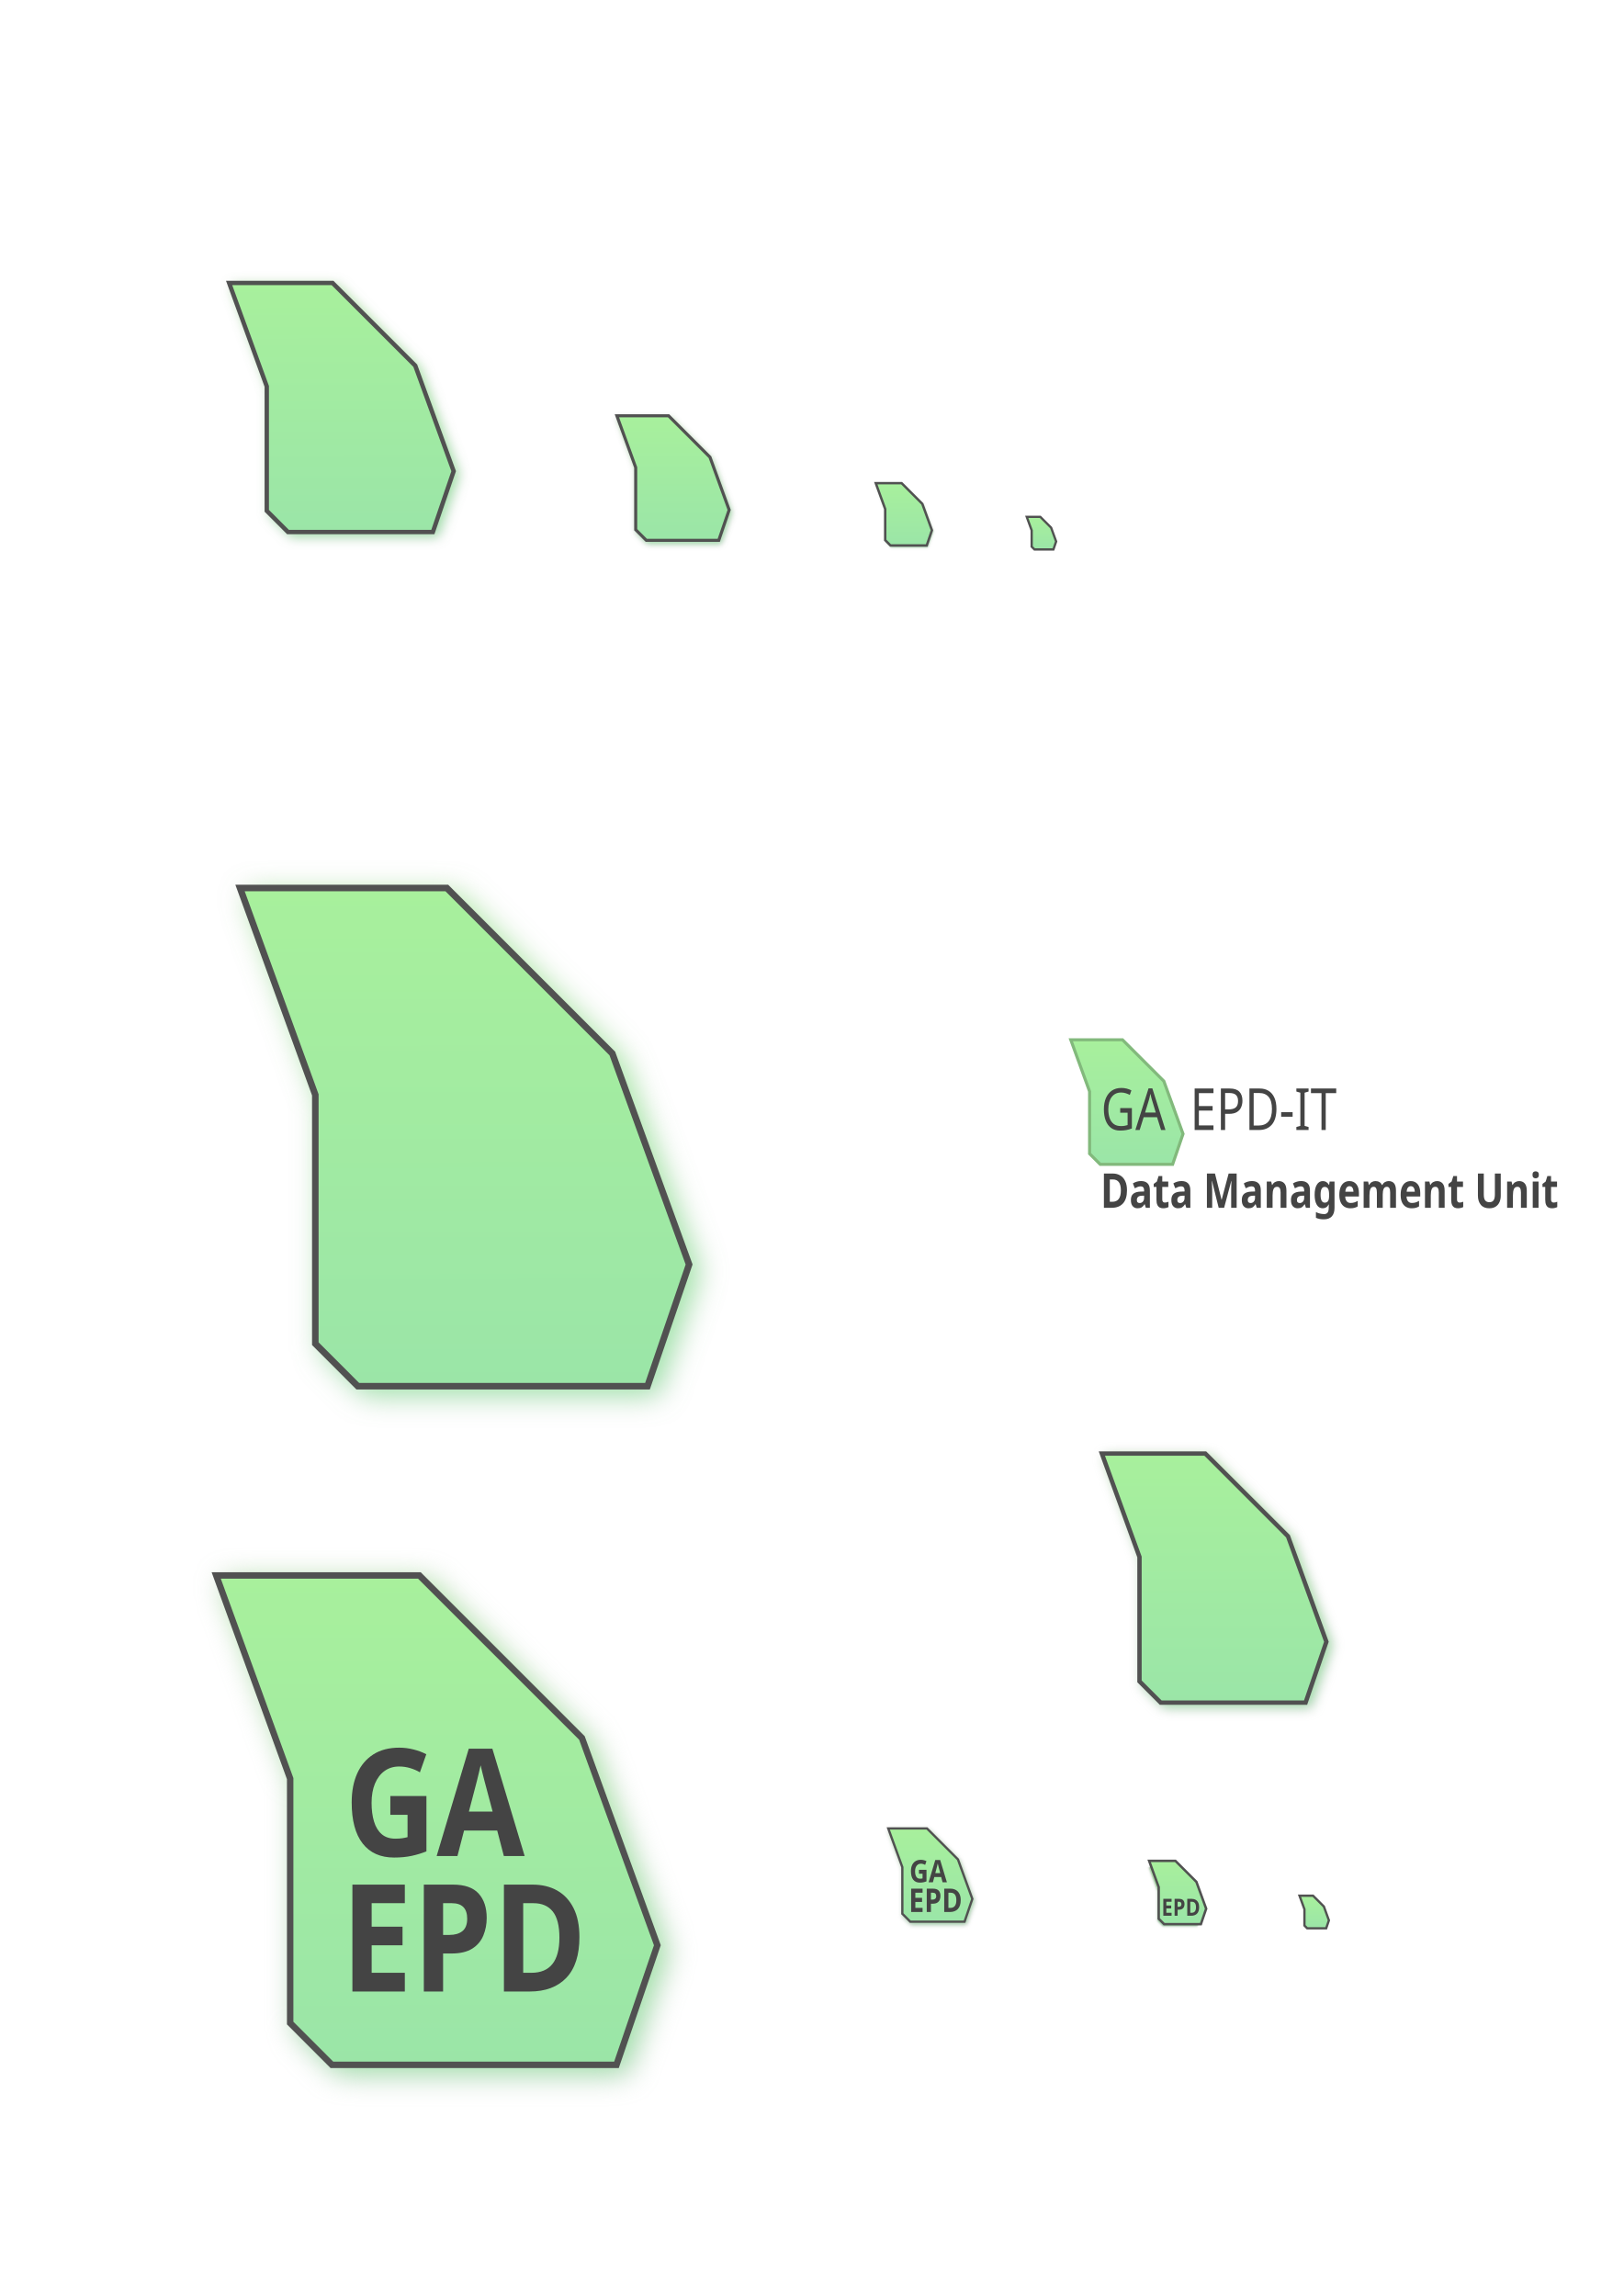
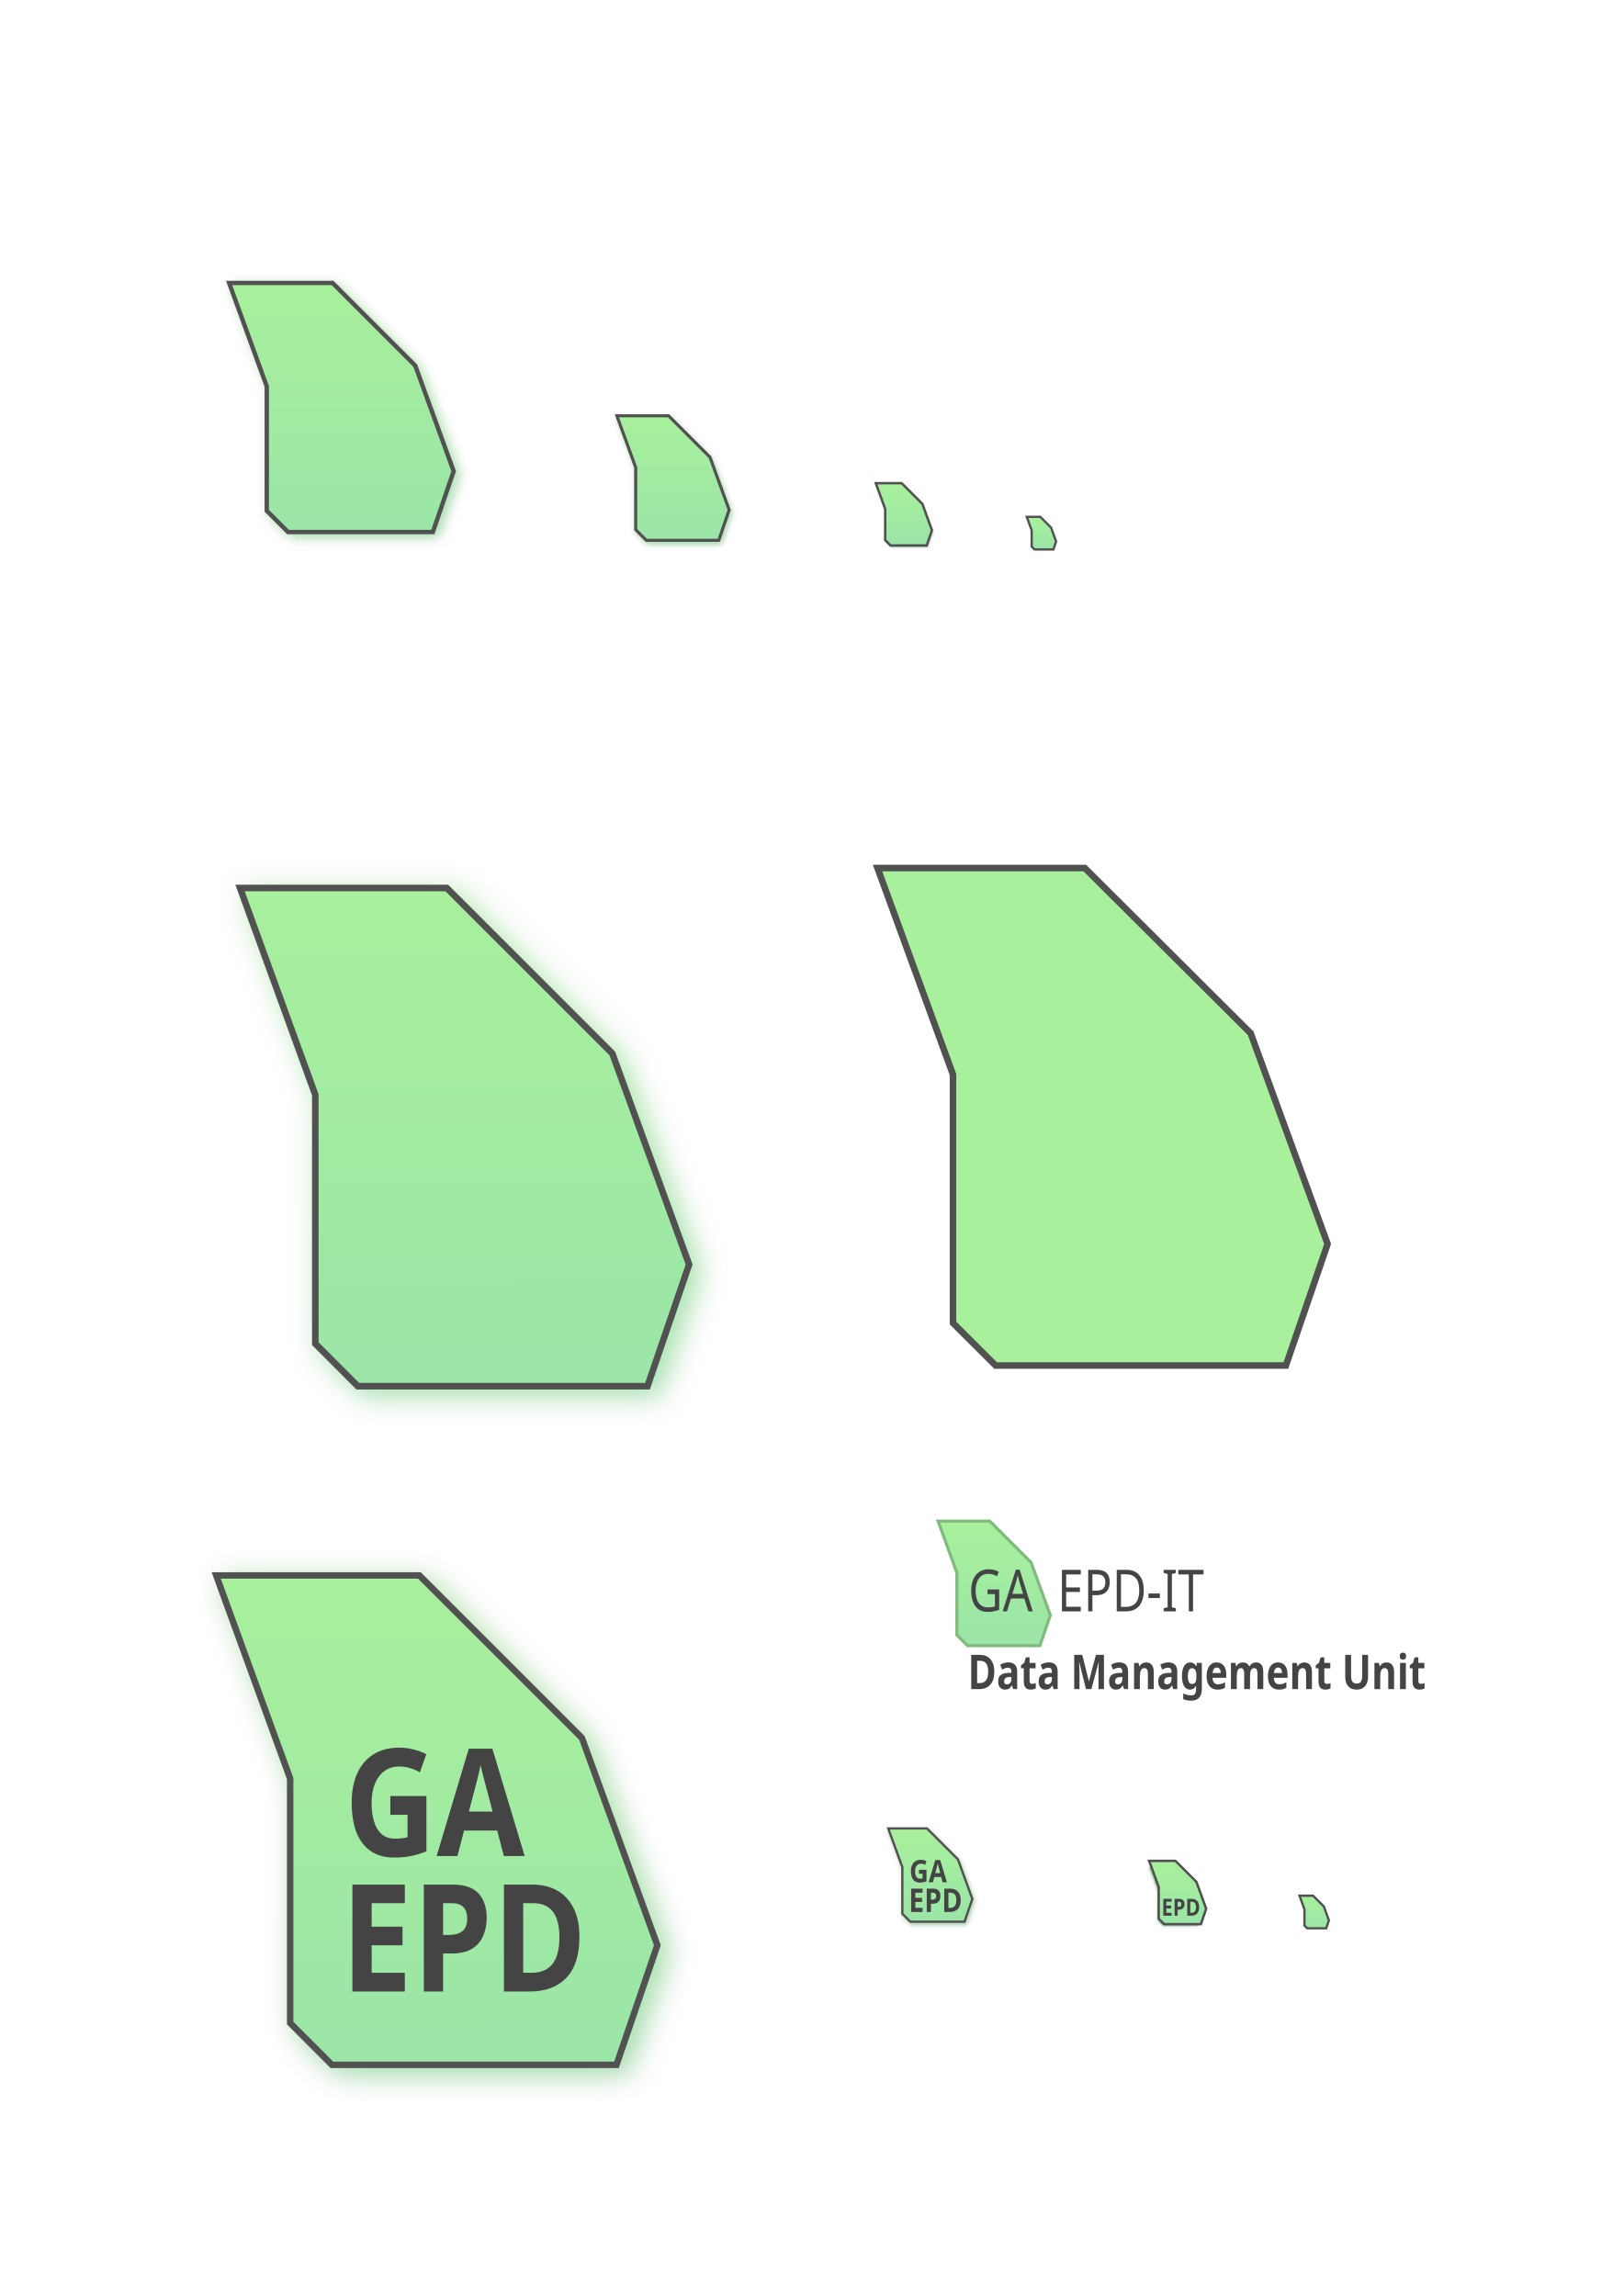
<svg xmlns="http://www.w3.org/2000/svg" xmlns:xlink="http://www.w3.org/1999/xlink" width="744.094" height="1052.362" id="svg3831" version="1.1">
  <defs id="defs3833">
    <linearGradient id="linearGradient4664">
      <stop style="stop-color:#a8f09c;stop-opacity:1;" offset="0" id="stop4666" />
      <stop style="stop-color:#94e0ad;stop-opacity:1;" offset="1" id="stop4668" />
    </linearGradient>
    <linearGradient xlink:href="#linearGradient4664" id="linearGradient4670" x1="-23.437" y1="53.597" x2="-23.33" y2="-51.084" gradientUnits="userSpaceOnUse" spreadMethod="pad" />
    <linearGradient xlink:href="#linearGradient4664" id="linearGradient4684" gradientUnits="userSpaceOnUse" spreadMethod="pad" x1="-23.437" y1="53.597" x2="-23.33" y2="-51.084" />
    <linearGradient xlink:href="#linearGradient4664" id="linearGradient4690" gradientUnits="userSpaceOnUse" spreadMethod="pad" x1="-23.437" y1="53.597" x2="-23.33" y2="-51.084" />
    <linearGradient xlink:href="#linearGradient4664" id="linearGradient4692" gradientUnits="userSpaceOnUse" spreadMethod="pad" x1="-23.437" y1="53.597" x2="-23.33" y2="-51.084" />
    <filter id="filter4714">
      <feGaussianBlur stdDeviation="1.66" id="feGaussianBlur4716" />
    </filter>
    <linearGradient xlink:href="#linearGradient4664" id="linearGradient4726" gradientUnits="userSpaceOnUse" spreadMethod="pad" x1="-23.437" y1="53.597" x2="-23.33" y2="-51.084" />
    <linearGradient xlink:href="#linearGradient4664" id="linearGradient4728" gradientUnits="userSpaceOnUse" spreadMethod="pad" x1="-23.437" y1="53.597" x2="-23.33" y2="-51.084" />
    <linearGradient xlink:href="#linearGradient4664" id="linearGradient4730" gradientUnits="userSpaceOnUse" spreadMethod="pad" x1="-23.437" y1="53.597" x2="-23.33" y2="-51.084" />
    <linearGradient xlink:href="#linearGradient4664" id="linearGradient4732" gradientUnits="userSpaceOnUse" spreadMethod="pad" x1="-23.437" y1="53.597" x2="-23.33" y2="-51.084" />
    <linearGradient xlink:href="#linearGradient4664" id="linearGradient4744" gradientUnits="userSpaceOnUse" spreadMethod="pad" x1="-23.437" y1="53.597" x2="-23.33" y2="-51.084" />
    <linearGradient xlink:href="#linearGradient4664" id="linearGradient4746" gradientUnits="userSpaceOnUse" spreadMethod="pad" x1="-23.437" y1="53.597" x2="-23.33" y2="-51.084" />
    <linearGradient xlink:href="#linearGradient4664" id="linearGradient4748" gradientUnits="userSpaceOnUse" spreadMethod="pad" x1="-23.437" y1="53.597" x2="-23.33" y2="-51.084" />
    <linearGradient xlink:href="#linearGradient4664" id="linearGradient4750" gradientUnits="userSpaceOnUse" spreadMethod="pad" x1="-23.437" y1="53.597" x2="-23.33" y2="-51.084" />
    <linearGradient xlink:href="#linearGradient4664" id="linearGradient4760" gradientUnits="userSpaceOnUse" spreadMethod="pad" x1="-23.437" y1="53.597" x2="-23.33" y2="-51.084" />
    <linearGradient xlink:href="#linearGradient4664" id="linearGradient4762" gradientUnits="userSpaceOnUse" spreadMethod="pad" x1="-23.437" y1="53.597" x2="-23.33" y2="-51.084" />
    <linearGradient xlink:href="#linearGradient4664" id="linearGradient4764" gradientUnits="userSpaceOnUse" spreadMethod="pad" x1="-23.437" y1="53.597" x2="-23.33" y2="-51.084" />
    <linearGradient xlink:href="#linearGradient4664" id="linearGradient4766" gradientUnits="userSpaceOnUse" spreadMethod="pad" x1="-23.437" y1="53.597" x2="-23.33" y2="-51.084" />
    <linearGradient xlink:href="#linearGradient4664" id="linearGradient4776" gradientUnits="userSpaceOnUse" spreadMethod="pad" x1="-23.437" y1="53.597" x2="-23.33" y2="-51.084" />
    <linearGradient xlink:href="#linearGradient4664" id="linearGradient4778" gradientUnits="userSpaceOnUse" spreadMethod="pad" x1="-23.437" y1="53.597" x2="-23.33" y2="-51.084" />
    <linearGradient xlink:href="#linearGradient4664" id="linearGradient4780" gradientUnits="userSpaceOnUse" spreadMethod="pad" x1="-23.437" y1="53.597" x2="-23.33" y2="-51.084" />
    <linearGradient xlink:href="#linearGradient4664" id="linearGradient4782" gradientUnits="userSpaceOnUse" spreadMethod="pad" x1="-23.437" y1="53.597" x2="-23.33" y2="-51.084" />
    <filter id="filter4796">
      <feGaussianBlur stdDeviation="1.992" id="feGaussianBlur4798" />
    </filter>
    <linearGradient xlink:href="#linearGradient4664" id="linearGradient3038" gradientUnits="userSpaceOnUse" spreadMethod="pad" x1="-23.437" y1="53.597" x2="-23.33" y2="-51.084" />
    <linearGradient xlink:href="#linearGradient4664" id="linearGradient3040" gradientUnits="userSpaceOnUse" spreadMethod="pad" x1="-23.437" y1="53.597" x2="-23.33" y2="-51.084" />
    <linearGradient xlink:href="#linearGradient4664" id="linearGradient3042" gradientUnits="userSpaceOnUse" spreadMethod="pad" x1="-23.437" y1="53.597" x2="-23.33" y2="-51.084" />
    <linearGradient xlink:href="#linearGradient4664-7" id="linearGradient4766-1" gradientUnits="userSpaceOnUse" spreadMethod="pad" x1="-23.437" y1="53.597" x2="-23.33" y2="-51.084" />
    <linearGradient id="linearGradient4664-7">
      <stop style="stop-color:#a8f09c;stop-opacity:1;" offset="0" id="stop4666-4" />
      <stop style="stop-color:#94e0ad;stop-opacity:1;" offset="1" id="stop4668-0" />
    </linearGradient>
    <linearGradient xlink:href="#linearGradient4664-7" id="linearGradient4764-9" gradientUnits="userSpaceOnUse" spreadMethod="pad" x1="-23.437" y1="53.597" x2="-23.33" y2="-51.084" />
    <linearGradient id="linearGradient3052">
      <stop style="stop-color:#a8f09c;stop-opacity:1;" offset="0" id="stop3054" />
      <stop style="stop-color:#94e0ad;stop-opacity:1;" offset="1" id="stop3056" />
    </linearGradient>
    <linearGradient xlink:href="#linearGradient4664-7" id="linearGradient4750-4" gradientUnits="userSpaceOnUse" spreadMethod="pad" x1="-23.437" y1="53.597" x2="-23.33" y2="-51.084" />
    <linearGradient id="linearGradient3059">
      <stop style="stop-color:#a8f09c;stop-opacity:1;" offset="0" id="stop3061" />
      <stop style="stop-color:#94e0ad;stop-opacity:1;" offset="1" id="stop3063" />
    </linearGradient>
    <linearGradient xlink:href="#linearGradient4664-7" id="linearGradient4748-8" gradientUnits="userSpaceOnUse" spreadMethod="pad" x1="-23.437" y1="53.597" x2="-23.33" y2="-51.084" />
    <linearGradient id="linearGradient3066">
      <stop style="stop-color:#a8f09c;stop-opacity:1;" offset="0" id="stop3068" />
      <stop style="stop-color:#94e0ad;stop-opacity:1;" offset="1" id="stop3070" />
    </linearGradient>
    <linearGradient xlink:href="#linearGradient4664-7" id="linearGradient4746-8" gradientUnits="userSpaceOnUse" spreadMethod="pad" x1="-23.437" y1="53.597" x2="-23.33" y2="-51.084" />
    <linearGradient id="linearGradient3073">
      <stop style="stop-color:#a8f09c;stop-opacity:1;" offset="0" id="stop3075" />
      <stop style="stop-color:#94e0ad;stop-opacity:1;" offset="1" id="stop3077" />
    </linearGradient>
    <filter color-interpolation-filters="sRGB" id="filter4714-2">
      <feGaussianBlur stdDeviation="1.66" id="feGaussianBlur4716-4" />
    </filter>
    <linearGradient xlink:href="#linearGradient4664-7" id="linearGradient4744-5" gradientUnits="userSpaceOnUse" spreadMethod="pad" x1="-23.437" y1="53.597" x2="-23.33" y2="-51.084" />
    <linearGradient id="linearGradient3082">
      <stop style="stop-color:#a8f09c;stop-opacity:1;" offset="0" id="stop3084" />
      <stop style="stop-color:#94e0ad;stop-opacity:1;" offset="1" id="stop3086" />
    </linearGradient>
    <linearGradient xlink:href="#linearGradient4664-7" id="linearGradient4732-5" gradientUnits="userSpaceOnUse" spreadMethod="pad" x1="-23.437" y1="53.597" x2="-23.33" y2="-51.084" />
    <linearGradient id="linearGradient3089">
      <stop style="stop-color:#a8f09c;stop-opacity:1;" offset="0" id="stop3091" />
      <stop style="stop-color:#94e0ad;stop-opacity:1;" offset="1" id="stop3093" />
    </linearGradient>
    <linearGradient xlink:href="#linearGradient4664-7" id="linearGradient4730-1" gradientUnits="userSpaceOnUse" spreadMethod="pad" x1="-23.437" y1="53.597" x2="-23.33" y2="-51.084" />
    <linearGradient id="linearGradient3096">
      <stop style="stop-color:#a8f09c;stop-opacity:1;" offset="0" id="stop3098" />
      <stop style="stop-color:#94e0ad;stop-opacity:1;" offset="1" id="stop3100" />
    </linearGradient>
    <linearGradient xlink:href="#linearGradient4664-7" id="linearGradient4728-7" gradientUnits="userSpaceOnUse" spreadMethod="pad" x1="-23.437" y1="53.597" x2="-23.33" y2="-51.084" />
    <linearGradient id="linearGradient3103">
      <stop style="stop-color:#a8f09c;stop-opacity:1;" offset="0" id="stop3105" />
      <stop style="stop-color:#94e0ad;stop-opacity:1;" offset="1" id="stop3107" />
    </linearGradient>
    <linearGradient xlink:href="#linearGradient4664-7" id="linearGradient4726-1" gradientUnits="userSpaceOnUse" spreadMethod="pad" x1="-23.437" y1="53.597" x2="-23.33" y2="-51.084" />
    <linearGradient id="linearGradient3114">
      <stop style="stop-color:#a8f09c;stop-opacity:1;" offset="0" id="stop3116" />
      <stop style="stop-color:#94e0ad;stop-opacity:1;" offset="1" id="stop3118" />
    </linearGradient>
-     <linearGradient xlink:href="#linearGradient4664-7" id="linearGradient4670-1" x1="-23.437" y1="53.597" x2="-23.33" y2="-51.084" gradientUnits="userSpaceOnUse" spreadMethod="pad" />
    <linearGradient id="linearGradient3121">
      <stop style="stop-color:#a8f09c;stop-opacity:1;" offset="0" id="stop3123" />
      <stop style="stop-color:#94e0ad;stop-opacity:1;" offset="1" id="stop3125" />
    </linearGradient>
-     <linearGradient xlink:href="#linearGradient4664-7" id="linearGradient4684-5" gradientUnits="userSpaceOnUse" spreadMethod="pad" x1="-23.437" y1="53.597" x2="-23.33" y2="-51.084" />
    <linearGradient id="linearGradient3128">
      <stop style="stop-color:#a8f09c;stop-opacity:1;" offset="0" id="stop3130" />
      <stop style="stop-color:#94e0ad;stop-opacity:1;" offset="1" id="stop3132" />
    </linearGradient>
-     <linearGradient xlink:href="#linearGradient4664-7" id="linearGradient4692-2" gradientUnits="userSpaceOnUse" spreadMethod="pad" x1="-23.437" y1="53.597" x2="-23.33" y2="-51.084" />
    <linearGradient id="linearGradient3135">
      <stop style="stop-color:#a8f09c;stop-opacity:1;" offset="0" id="stop3137" />
      <stop style="stop-color:#94e0ad;stop-opacity:1;" offset="1" id="stop3139" />
    </linearGradient>
    <linearGradient xlink:href="#linearGradient4664-7" id="linearGradient4690-7" gradientUnits="userSpaceOnUse" spreadMethod="pad" x1="-23.437" y1="53.597" x2="-23.33" y2="-51.084" />
    <linearGradient id="linearGradient3146">
      <stop style="stop-color:#a8f09c;stop-opacity:1;" offset="0" id="stop3148" />
      <stop style="stop-color:#94e0ad;stop-opacity:1;" offset="1" id="stop3150" />
    </linearGradient>
-     <linearGradient y2="-51.084" x2="-23.33" y1="53.597" x1="-23.437" spreadMethod="pad" gradientUnits="userSpaceOnUse" id="linearGradient3166" xlink:href="#linearGradient4664-7" />
    <linearGradient xlink:href="#linearGradient4664-1" id="linearGradient4782-3" gradientUnits="userSpaceOnUse" spreadMethod="pad" x1="-23.437" y1="53.597" x2="-23.33" y2="-51.084" />
    <linearGradient id="linearGradient4664-1">
      <stop style="stop-color:#a8f09c;stop-opacity:1;" offset="0" id="stop4666-2" />
      <stop style="stop-color:#94e0ad;stop-opacity:1;" offset="1" id="stop4668-3" />
    </linearGradient>
    <linearGradient xlink:href="#linearGradient4664-1" id="linearGradient4780-3" gradientUnits="userSpaceOnUse" spreadMethod="pad" x1="-23.437" y1="53.597" x2="-23.33" y2="-51.084" />
    <linearGradient id="linearGradient3394">
      <stop style="stop-color:#a8f09c;stop-opacity:1;" offset="0" id="stop3396" />
      <stop style="stop-color:#94e0ad;stop-opacity:1;" offset="1" id="stop3398" />
    </linearGradient>
    <linearGradient xlink:href="#linearGradient4664-1" id="linearGradient4778-4" gradientUnits="userSpaceOnUse" spreadMethod="pad" x1="-23.437" y1="53.597" x2="-23.33" y2="-51.084" />
    <linearGradient id="linearGradient3401">
      <stop style="stop-color:#a8f09c;stop-opacity:1;" offset="0" id="stop3403" />
      <stop style="stop-color:#94e0ad;stop-opacity:1;" offset="1" id="stop3405" />
    </linearGradient>
    <filter color-interpolation-filters="sRGB" id="filter4796-1">
      <feGaussianBlur stdDeviation="1.992" id="feGaussianBlur4798-1" />
    </filter>
    <linearGradient xlink:href="#linearGradient4664-1" id="linearGradient4776-3" gradientUnits="userSpaceOnUse" spreadMethod="pad" x1="-23.437" y1="53.597" x2="-23.33" y2="-51.084" />
    <linearGradient id="linearGradient3410">
      <stop style="stop-color:#a8f09c;stop-opacity:1;" offset="0" id="stop3412" />
      <stop style="stop-color:#94e0ad;stop-opacity:1;" offset="1" id="stop3414" />
    </linearGradient>
    <linearGradient y2="-51.084" x2="-23.33" y1="53.597" x1="-23.437" spreadMethod="pad" gradientUnits="userSpaceOnUse" id="linearGradient3420" xlink:href="#linearGradient4664-1" />
  </defs>
  <g id="layer1">
    <g style="fill:url(#linearGradient4692);fill-opacity:1;stroke:#515151;stroke-width:0.367;stroke-linecap:butt;stroke-linejoin:round;stroke-miterlimit:4;stroke-opacity:1;stroke-dasharray:none;filter:url(#filter4714)" transform="matrix(1.634917,0,0,-1.63492,209.8119,217.5488)" id="g4686">
      <path id="path4688" style="fill:url(#linearGradient4690);fill-opacity:1;fill-rule:nonzero;stroke:#515151;stroke-width:0.367;stroke-linecap:butt;stroke-linejoin:round;stroke-miterlimit:4;stroke-opacity:1;stroke-dasharray:none" d="m 0,0 -5.832,-17.064 -40.6,0 -5.953,5.96 0,34.879 -10.552,28.993 28.984,0 L -10.761,29.576 0,0 z" />
    </g>
    <g id="g208" transform="matrix(1.634917,0,0,-1.63492,207.8967,215.9639)" style="fill:url(#linearGradient4670);fill-opacity:1;stroke:#000000;stroke-width:1.223;stroke-linecap:butt;stroke-miterlimit:4;stroke-opacity:1;stroke-dasharray:none">
      <path d="m 0,0 -5.832,-17.064 -40.6,0 -5.953,5.96 0,34.879 -10.552,28.993 28.984,0 L -10.761,29.576 0,0 z" style="fill:url(#linearGradient4684);fill-opacity:1;fill-rule:nonzero;stroke:#515151;stroke-width:1.223;stroke-linecap:butt;stroke-miterlimit:4;stroke-opacity:1;stroke-dasharray:none" id="path210" />
    </g>
    <g id="g4718" transform="matrix(0.8174653,0,0,-0.8174598,334.9064,234.9555)" style="fill:url(#linearGradient4728);fill-opacity:1;stroke:#515151;stroke-width:0.612;stroke-linecap:butt;stroke-linejoin:round;stroke-miterlimit:4;stroke-opacity:1;stroke-dasharray:none;filter:url(#filter4714)">
      <path d="m 0,0 -5.832,-17.064 -40.6,0 -5.953,5.96 0,34.879 -10.552,28.993 28.984,0 L -10.761,29.576 0,0 z" style="fill:url(#linearGradient4726);fill-opacity:1;fill-rule:nonzero;stroke:#515151;stroke-width:0.612;stroke-linecap:butt;stroke-linejoin:round;stroke-miterlimit:4;stroke-opacity:1;stroke-dasharray:none" id="path4720" />
    </g>
    <g style="fill:url(#linearGradient4732);fill-opacity:1;stroke:#000000;stroke-width:1.713;stroke-linecap:butt;stroke-miterlimit:4;stroke-opacity:1;stroke-dasharray:none" transform="matrix(0.817458,0,0,-0.8174525,334.1484,233.7132)" id="g4722">
      <path id="path4724" style="fill:url(#linearGradient4730);fill-opacity:1;fill-rule:nonzero;stroke:#515151;stroke-width:1.713;stroke-linecap:butt;stroke-miterlimit:4;stroke-opacity:1;stroke-dasharray:none" d="m 0,0 -5.832,-17.064 -40.6,0 -5.953,5.96 0,34.879 -10.552,28.993 28.984,0 L -10.761,29.576 0,0 z" />
    </g>
    <g style="fill:url(#linearGradient4746);fill-opacity:1;stroke:#515151;stroke-width:0.493;stroke-linecap:butt;stroke-linejoin:round;stroke-miterlimit:4;stroke-opacity:1;stroke-dasharray:none;filter:url(#filter4714)" transform="matrix(0.4087326,0,0,-0.4087299,427.4532,243.6588)" id="g4736">
      <path id="path4738" style="fill:url(#linearGradient4744);fill-opacity:1;fill-rule:nonzero;stroke:#515151;stroke-width:0.493;stroke-linecap:butt;stroke-linejoin:round;stroke-miterlimit:4;stroke-opacity:1;stroke-dasharray:none" d="m 0,0 -5.832,-17.064 -40.6,0 -5.953,5.96 0,34.879 -10.552,28.993 28.984,0 L -10.761,29.576 0,0 z" />
    </g>
    <g id="g4740" transform="matrix(0.408729,0,0,-0.4087263,427.0742,243.0377)" style="fill:url(#linearGradient4750);fill-opacity:1;stroke:#000000;stroke-width:2.691;stroke-linecap:butt;stroke-miterlimit:4;stroke-opacity:1;stroke-dasharray:none">
      <path d="m 0,0 -5.832,-17.064 -40.6,0 -5.953,5.96 0,34.879 -10.552,28.993 28.984,0 L -10.761,29.576 0,0 z" style="fill:url(#linearGradient4748);fill-opacity:1;fill-rule:nonzero;stroke:#515151;stroke-width:2.691;stroke-linecap:butt;stroke-miterlimit:4;stroke-opacity:1;stroke-dasharray:none" id="path4742" />
    </g>
    <g style="fill:url(#linearGradient4766);fill-opacity:1;stroke:#000000;stroke-width:4.893;stroke-linecap:butt;stroke-miterlimit:4;stroke-opacity:1;stroke-dasharray:none" transform="matrix(0.2141192,0,0,-0.2141177,483.9999,248.1846)" id="g4756">
      <path id="path4758" style="fill:url(#linearGradient4764);fill-opacity:1;fill-rule:nonzero;stroke:#515151;stroke-width:4.893;stroke-linecap:butt;stroke-miterlimit:4;stroke-opacity:1;stroke-dasharray:none" d="m 0,0 -5.832,-17.064 -40.6,0 -5.953,5.96 0,34.879 -10.552,28.993 28.984,0 L -10.761,29.576 0,0 z" />
    </g>
    <g id="g4768" transform="matrix(3.269833,0,0,-3.269839,319.6237,582.7354)" style="fill:url(#linearGradient4778);fill-opacity:1;stroke:#515151;stroke-width:0.306;stroke-linecap:butt;stroke-linejoin:round;stroke-miterlimit:4;stroke-opacity:1;stroke-dasharray:none;filter:url(#filter4796)">
      <path d="m 0,0 -5.832,-17.064 -40.6,0 -5.953,5.96 0,34.879 -10.552,28.993 28.984,0 L -10.761,29.576 0,0 z" style="fill:url(#linearGradient4776);fill-opacity:1;fill-rule:nonzero;stroke:#515151;stroke-width:0.306;stroke-linecap:butt;stroke-linejoin:round;stroke-miterlimit:4;stroke-opacity:1;stroke-dasharray:none" id="path4770" />
    </g>
    <g style="fill:url(#linearGradient4782);fill-opacity:1;stroke:#000000;stroke-width:0.917;stroke-linecap:butt;stroke-miterlimit:4;stroke-opacity:1;stroke-dasharray:none" transform="matrix(3.269833,0,0,-3.269839,315.7935,579.5656)" id="g4772">
      <path id="path4774" style="fill:url(#linearGradient4780);fill-opacity:1;fill-rule:nonzero;stroke:#515151;stroke-width:0.917;stroke-linecap:butt;stroke-miterlimit:4;stroke-opacity:1;stroke-dasharray:none" d="m 0,0 -5.832,-17.064 -40.6,0 -5.953,5.96 0,34.879 -10.552,28.993 28.984,0 L -10.761,29.576 0,0 z" />
    </g>
-     <g id="g3032" transform="matrix(0.817458,0,0,-0.8174525,542.1484,519.7132)" style="fill:url(#linearGradient3042);fill-opacity:1;stroke:#82b97c;stroke-width:1.713;stroke-linecap:butt;stroke-miterlimit:4;stroke-opacity:1;stroke-dasharray:none">
-       <path d="m 0,0 -5.832,-17.064 -40.6,0 -5.953,5.96 0,34.879 -10.552,28.993 28.984,0 L -10.761,29.576 0,0 z" style="fill:url(#linearGradient3040);fill-opacity:1;fill-rule:nonzero;stroke:#82b97c;stroke-width:1.713;stroke-linecap:butt;stroke-miterlimit:4;stroke-opacity:1;stroke-dasharray:none" id="path3034" />
-     </g>
-     <text xml:space="preserve" style="font-style:normal;font-variant:normal;font-weight:normal;font-stretch:normal;font-size:24px;line-height:125%;font-family:'Nexa Bold';-inkscape-font-specification:'Nexa Bold';letter-spacing:0px;word-spacing:0px;fill:#444444;fill-opacity:1;stroke:none" x="559.893" y="466.745" id="EPD" transform="scale(0.9011638,1.109676)">
-       <tspan id="tspan3046" x="559.893" y="466.745" style="font-style:normal;font-variant:normal;font-weight:normal;font-stretch:normal;font-size:24px;font-family:'Nexa Bold';-inkscape-font-specification:'Nexa Bold';fill:#444444;fill-opacity:1;stroke:none">GA  EPD-IT</tspan>
-     </text>
-     <text xml:space="preserve" style="font-size:19.826px;font-style:normal;font-variant:normal;font-weight:bold;font-stretch:normal;line-height:125%;letter-spacing:0px;word-spacing:0px;fill:#444444;fill-opacity:1;stroke:none;font-family:Nexa Bold;-inkscape-font-specification:'Nexa Bold, Bold'" x="559.594" y="498.871" id="text3043" transform="scale(0.9011628,1.109677)">
-       <tspan id="tspan3045" x="559.594" y="498.871">Data Management Unit</tspan>
-     </text>
-     <g style="fill:url(#linearGradient4692-2);fill-opacity:1;stroke:#515151;stroke-width:0.367;stroke-linecap:butt;stroke-linejoin:round;stroke-miterlimit:4;stroke-opacity:1;stroke-dasharray:none;filter:url(#filter4714-2)" transform="matrix(1.634917,0,0,-1.63492,609.7559,754.0825)" id="g4686-6">
-       <path id="path4688-1" style="fill:url(#linearGradient3166);fill-opacity:1;fill-rule:nonzero;stroke:#515151;stroke-width:0.367;stroke-linecap:butt;stroke-linejoin:round;stroke-miterlimit:4;stroke-opacity:1;stroke-dasharray:none" d="m 0,0 -5.832,-17.064 -40.6,0 -5.953,5.96 0,34.879 -10.552,28.993 28.984,0 L -10.761,29.576 0,0 z" />
-     </g>
-     <g id="g208-4" transform="matrix(1.634917,0,0,-1.63492,607.8408,752.4977)" style="fill:url(#linearGradient4670-1);fill-opacity:1;stroke:#000000;stroke-width:1.223;stroke-linecap:butt;stroke-miterlimit:4;stroke-opacity:1;stroke-dasharray:none">
-       <path d="m 0,0 -5.832,-17.064 -40.6,0 -5.953,5.96 0,34.879 -10.552,28.993 28.984,0 L -10.761,29.576 0,0 z" style="fill:url(#linearGradient4684-5);fill-opacity:1;fill-rule:nonzero;stroke:#515151;stroke-width:1.223;stroke-linecap:butt;stroke-miterlimit:4;stroke-opacity:1;stroke-dasharray:none" id="path210-2" />
-     </g>
+     <g id="g3032" transform="matrix(0.817458,0,0,-0.8174525,481.3372,740.3305)" style="fill:url(#linearGradient3042);fill-opacity:1;stroke:#82b97c;stroke-width:1.713;stroke-linecap:butt;stroke-miterlimit:4;stroke-dasharray:none;stroke-opacity:1">
+       <path d="m 0,0 -5.832,-17.064 -40.6,0 -5.953,5.96 0,34.879 -10.552,28.993 28.984,0 L -10.761,29.576 0,0 Z" style="fill:url(#linearGradient3040);fill-opacity:1;fill-rule:nonzero;stroke:#82b97c;stroke-width:1.713;stroke-linecap:butt;stroke-miterlimit:4;stroke-dasharray:none;stroke-opacity:1" id="path3034" />
+     </g>
+     <text xml:space="preserve" style="font-style:normal;font-variant:normal;font-weight:normal;font-stretch:normal;font-size:24px;line-height:125%;font-family:'Nexa Bold';-inkscape-font-specification:'Nexa Bold';letter-spacing:0px;word-spacing:0px;fill:#444444;fill-opacity:1;stroke:none" x="492.413" y="665.558" id="EPD" transform="scale(0.9011638,1.109676)">
+       <tspan id="tspan3046" x="492.413" y="665.558" style="font-style:normal;font-variant:normal;font-weight:normal;font-stretch:normal;font-size:24px;font-family:'Nexa Bold';-inkscape-font-specification:'Nexa Bold';fill:#444444;fill-opacity:1;stroke:none">GA  EPD-IT</tspan>
+     </text>
+     <text xml:space="preserve" style="font-style:normal;font-variant:normal;font-weight:bold;font-stretch:normal;font-size:19.826px;line-height:125%;font-family:'Nexa Bold';-inkscape-font-specification:'Nexa Bold, Bold';letter-spacing:0px;word-spacing:0px;fill:#444444;fill-opacity:1;stroke:none" x="492.113" y="697.683" id="text3043" transform="scale(0.9011628,1.109677)">
+       <tspan id="tspan3045" x="492.113" y="697.683">Data Management Unit</tspan>
+     </text>
    <g id="g4718-3" transform="matrix(0.6121725,0,0,-0.6121684,446.1538,871.2906)" style="fill:url(#linearGradient4728-7);fill-opacity:1;stroke:#515151;stroke-width:0.612;stroke-linecap:butt;stroke-linejoin:round;stroke-miterlimit:4;stroke-opacity:1;stroke-dasharray:none;filter:url(#filter4714-2)">
      <path d="m 0,0 -5.832,-17.064 -40.6,0 -5.953,5.96 0,34.879 -10.552,28.993 28.984,0 L -10.761,29.576 0,0 z" style="fill:url(#linearGradient4726-1);fill-opacity:1;fill-rule:nonzero;stroke:#515151;stroke-width:0.612;stroke-linecap:butt;stroke-linejoin:round;stroke-miterlimit:4;stroke-opacity:1;stroke-dasharray:none" id="path4720-2" />
    </g>
    <g style="fill:url(#linearGradient4732-5);fill-opacity:1;stroke:#000000;stroke-width:1.713;stroke-linecap:butt;stroke-miterlimit:4;stroke-opacity:1;stroke-dasharray:none" transform="matrix(0.6121671,0,0,-0.612163,445.5862,870.3603)" id="g4722-2">
      <path id="path4724-1" style="fill:url(#linearGradient4730-1);fill-opacity:1;fill-rule:nonzero;stroke:#515151;stroke-width:1.713;stroke-linecap:butt;stroke-miterlimit:4;stroke-opacity:1;stroke-dasharray:none" d="m 0,0 -5.832,-17.064 -40.6,0 -5.953,5.96 0,34.879 -10.552,28.993 28.984,0 L -10.761,29.576 0,0 z" />
    </g>
    <g style="fill:url(#linearGradient4746-8);fill-opacity:1;stroke:#515151;stroke-width:0.493;stroke-linecap:butt;stroke-linejoin:round;stroke-miterlimit:4;stroke-opacity:1;stroke-dasharray:none;filter:url(#filter4714-2)" transform="matrix(0.3847668,0,0,-0.3847642,550.8435,876.1691)" id="g4736-6">
      <path id="path4738-8" style="fill:url(#linearGradient4744-5);fill-opacity:1;fill-rule:nonzero;stroke:#515151;stroke-width:0.493;stroke-linecap:butt;stroke-linejoin:round;stroke-miterlimit:4;stroke-opacity:1;stroke-dasharray:none" d="m 0,0 -5.832,-17.064 -40.6,0 -5.953,5.96 0,34.879 -10.552,28.993 28.984,0 L -10.761,29.576 0,0 z" />
    </g>
    <g id="g4740-5" transform="matrix(0.4153686,0,0,-0.4153658,552.7557,874.8391)" style="fill:url(#linearGradient4750-4);fill-opacity:1;stroke:#000000;stroke-width:2.691;stroke-linecap:butt;stroke-miterlimit:4;stroke-opacity:1;stroke-dasharray:none">
      <path d="m 0,0 -5.832,-17.064 -40.6,0 -5.953,5.96 0,34.879 -10.552,28.993 28.984,0 L -10.761,29.576 0,0 z" style="fill:url(#linearGradient4748-8);fill-opacity:1;fill-rule:nonzero;stroke:#515151;stroke-width:2.691;stroke-linecap:butt;stroke-miterlimit:4;stroke-opacity:1;stroke-dasharray:none" id="path4742-7" />
    </g>
    <g style="fill:url(#linearGradient4766-1);fill-opacity:1;stroke:#000000;stroke-width:4.893;stroke-linecap:butt;stroke-miterlimit:4;stroke-opacity:1;stroke-dasharray:none" transform="matrix(0.2141192,0,0,-0.2141177,608.9999,880.1846)" id="g4756-6">
      <path id="path4758-1" style="fill:url(#linearGradient4764-9);fill-opacity:1;fill-rule:nonzero;stroke:#515151;stroke-width:4.893;stroke-linecap:butt;stroke-miterlimit:4;stroke-opacity:1;stroke-dasharray:none" d="m 0,0 -5.832,-17.064 -40.6,0 -5.953,5.96 0,34.879 -10.552,28.993 28.984,0 L -10.761,29.576 0,0 z" />
    </g>
    <g id="g4768-8" transform="matrix(3.212152,0,0,-3.212158,305.0075,894.7056)" style="fill:url(#linearGradient4778-4);fill-opacity:1;stroke:#515151;stroke-width:0.306;stroke-linecap:butt;stroke-linejoin:round;stroke-miterlimit:4;stroke-opacity:1;stroke-dasharray:none;filter:url(#filter4796-1)">
      <path d="m 0,0 -5.832,-17.064 -40.6,0 -5.953,5.96 0,34.879 -10.552,28.993 28.984,0 L -10.761,29.576 0,0 z" style="fill:url(#linearGradient3420);fill-opacity:1;fill-rule:nonzero;stroke:#515151;stroke-width:0.306;stroke-linecap:butt;stroke-linejoin:round;stroke-miterlimit:4;stroke-opacity:1;stroke-dasharray:none" id="path4770-7" />
    </g>
    <g style="fill:url(#linearGradient4782-3);fill-opacity:1;stroke:#000000;stroke-width:0.917;stroke-linecap:butt;stroke-miterlimit:4;stroke-opacity:1;stroke-dasharray:none" transform="matrix(3.212152,0,0,-3.212158,301.2448,891.5918)" id="g4772-4">
      <path id="path4774-2" style="fill:url(#linearGradient4780-3);fill-opacity:1;fill-rule:nonzero;stroke:#515151;stroke-width:0.917;stroke-linecap:butt;stroke-miterlimit:4;stroke-opacity:1;stroke-dasharray:none" d="m 0,0 -5.832,-17.064 -40.6,0 -5.953,5.96 0,34.879 -10.552,28.993 28.984,0 L -10.761,29.576 0,0 z" />
    </g>
    <text xml:space="preserve" style="font-size:17.593px;font-style:normal;font-weight:normal;line-height:125%;letter-spacing:0px;word-spacing:0px;fill:#444444;fill-opacity:1;stroke:none;font-family:Nexa Light;-inkscape-font-specification:Nexa Light" x="169.281" y="842.436" id="text3473" transform="scale(0.922915,1.083523)">
      <tspan id="tspan3475" x="169.281" y="842.436" style="font-size:63.333px;font-style:normal;font-variant:normal;font-weight:bold;font-stretch:normal;fill:#444444;fill-opacity:1;font-family:Nexa Bold;-inkscape-font-specification:'Nexa Bold, Bold'">EPD</tspan>
    </text>
    <text xml:space="preserve" style="font-size:40px;font-style:normal;font-weight:normal;line-height:125%;letter-spacing:0px;word-spacing:0px;fill:#000000;fill-opacity:1;stroke:none;font-family:Nexa Light;-inkscape-font-specification:Nexa Light" x="161.22" y="786.49" id="text4245">
      <tspan id="tspan4247" x="161.22" y="786.49" />
    </text>
    <text xml:space="preserve" style="font-size:17.593px;font-style:normal;font-weight:normal;line-height:125%;letter-spacing:0px;word-spacing:0px;fill:#444444;fill-opacity:1;stroke:none;font-family:Nexa Light;-inkscape-font-specification:Nexa Light" x="170.957" y="785.128" id="text3473-7" transform="scale(0.922915,1.083523)">
      <tspan id="tspan3475-7" x="170.957" y="785.128" style="font-size:63.333px;font-style:normal;font-variant:normal;font-weight:bold;font-stretch:normal;fill:#444444;fill-opacity:1;font-family:Nexa Bold;-inkscape-font-specification:'Nexa Bold, Bold'">GA</tspan>
    </text>
    <text xml:space="preserve" style="font-size:3.84px;font-style:normal;font-weight:normal;line-height:125%;letter-spacing:0px;word-spacing:0px;fill:#444444;fill-opacity:1;stroke:none;font-family:Nexa Light;-inkscape-font-specification:Nexa Light" x="451.18" y="808.808" id="text3473-9" transform="scale(0.922915,1.083523)">
      <tspan id="tspan3475-3" x="451.18" y="808.808" style="font-size:13.824px;font-style:normal;font-variant:normal;font-weight:bold;font-stretch:normal;fill:#444444;fill-opacity:1;font-family:Nexa Bold;-inkscape-font-specification:'Nexa Bold, Bold'">EPD</tspan>
    </text>
    <text xml:space="preserve" style="font-size:3.657px;font-style:normal;font-weight:normal;line-height:125%;letter-spacing:0px;word-spacing:0px;fill:#444444;fill-opacity:1;stroke:none;font-family:Nexa Light;-inkscape-font-specification:Nexa Light" x="451.559" y="796.248" id="text3473-7-1" transform="scale(0.922915,1.083523)">
      <tspan id="tspan3475-7-9" x="451.559" y="796.248" style="font-size:13.167px;font-style:normal;font-variant:normal;font-weight:bold;font-stretch:normal;fill:#444444;fill-opacity:1;font-family:Nexa Bold;-inkscape-font-specification:'Nexa Bold, Bold'">GA</tspan>
    </text>
    <text xml:space="preserve" style="font-size:2.779px;font-style:normal;font-weight:normal;line-height:125%;letter-spacing:0px;word-spacing:0px;fill:#444444;fill-opacity:1;stroke:none;font-family:Nexa Light;-inkscape-font-specification:Nexa Light" x="576.73" y="810.383" id="text3473-9-8" transform="scale(0.922915,1.083523)">
      <tspan id="tspan3475-3-6" x="576.73" y="810.383" style="font-size:10.006px;font-style:normal;font-variant:normal;font-weight:bold;font-stretch:normal;fill:#444444;fill-opacity:1;font-family:Nexa Bold;-inkscape-font-specification:'Nexa Bold, Bold'">EPD</tspan>
    </text>
+     <path d="m 608.408,570.148 -19.113,55.713 -133.058,0 -19.51,-19.459 0,-113.879 -34.582,-94.661 94.989,0 76.007,75.721 35.267,96.564 z" style="fill:#a8f09c;fill-opacity:1;fill-rule:nonzero;stroke:#515151;stroke-width:3.001;stroke-linecap:butt;stroke-miterlimit:4;stroke-dasharray:none;stroke-opacity:1" id="path4774-6" />
  </g>
</svg>
